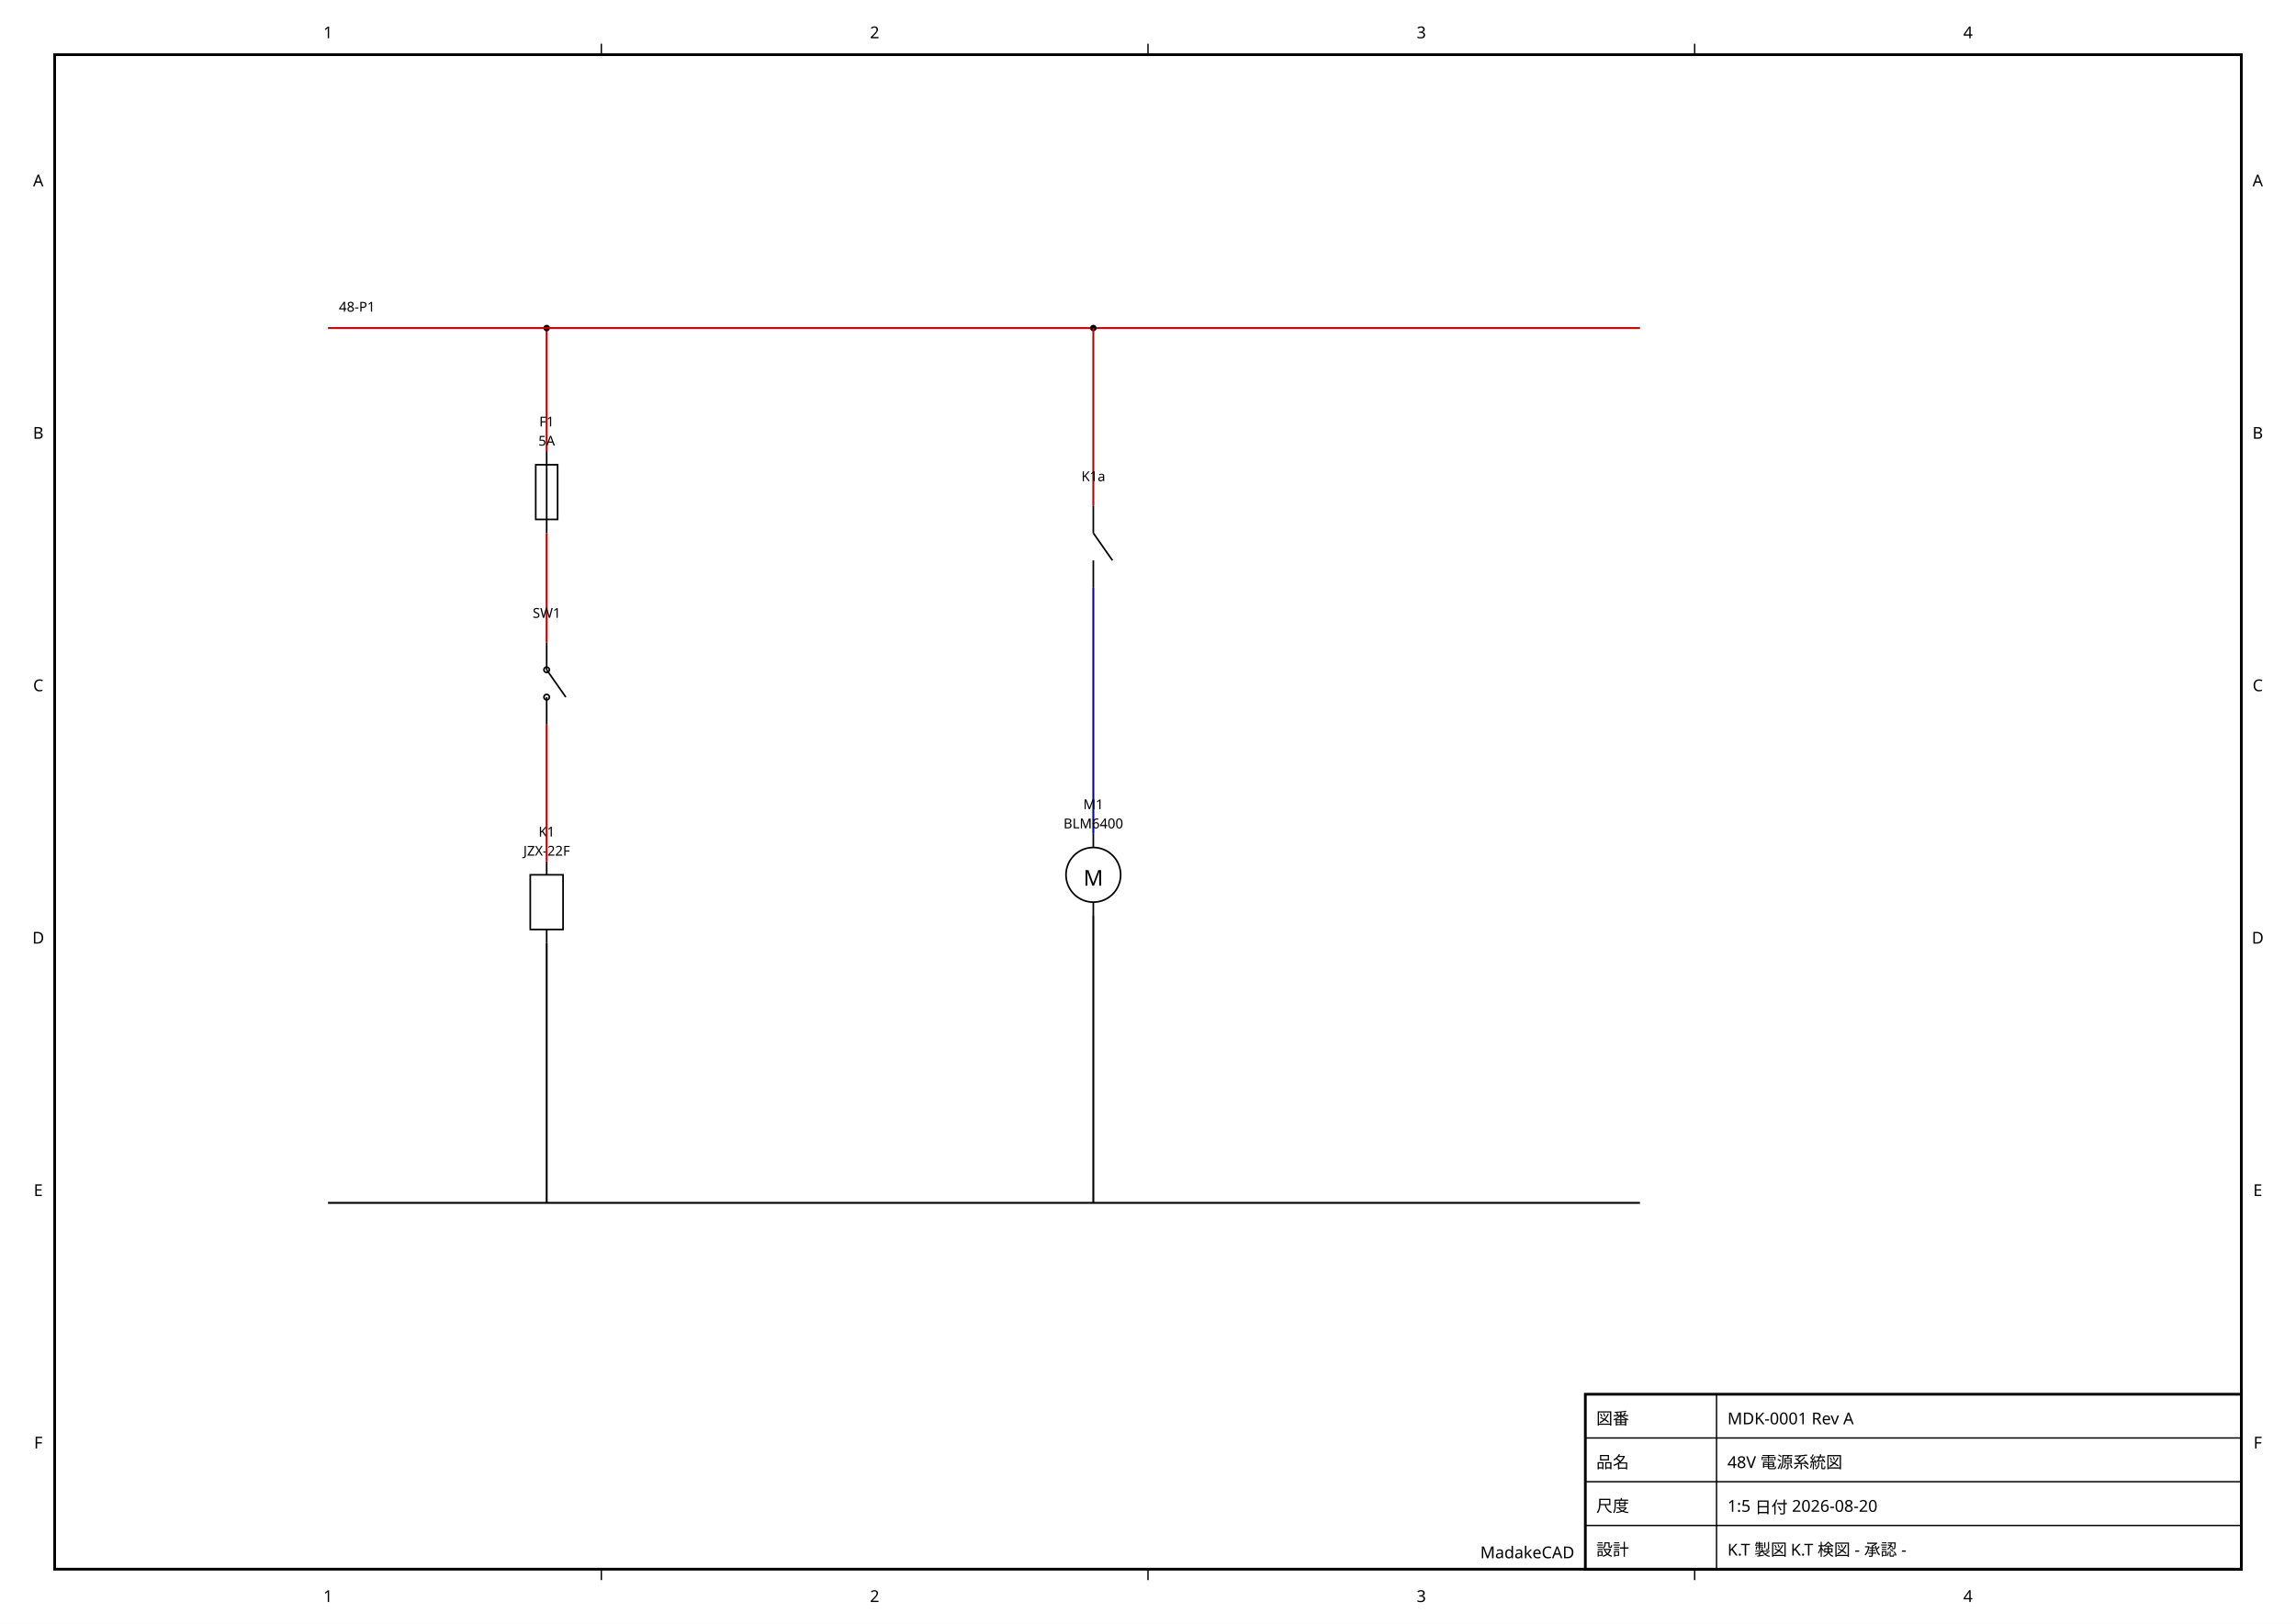
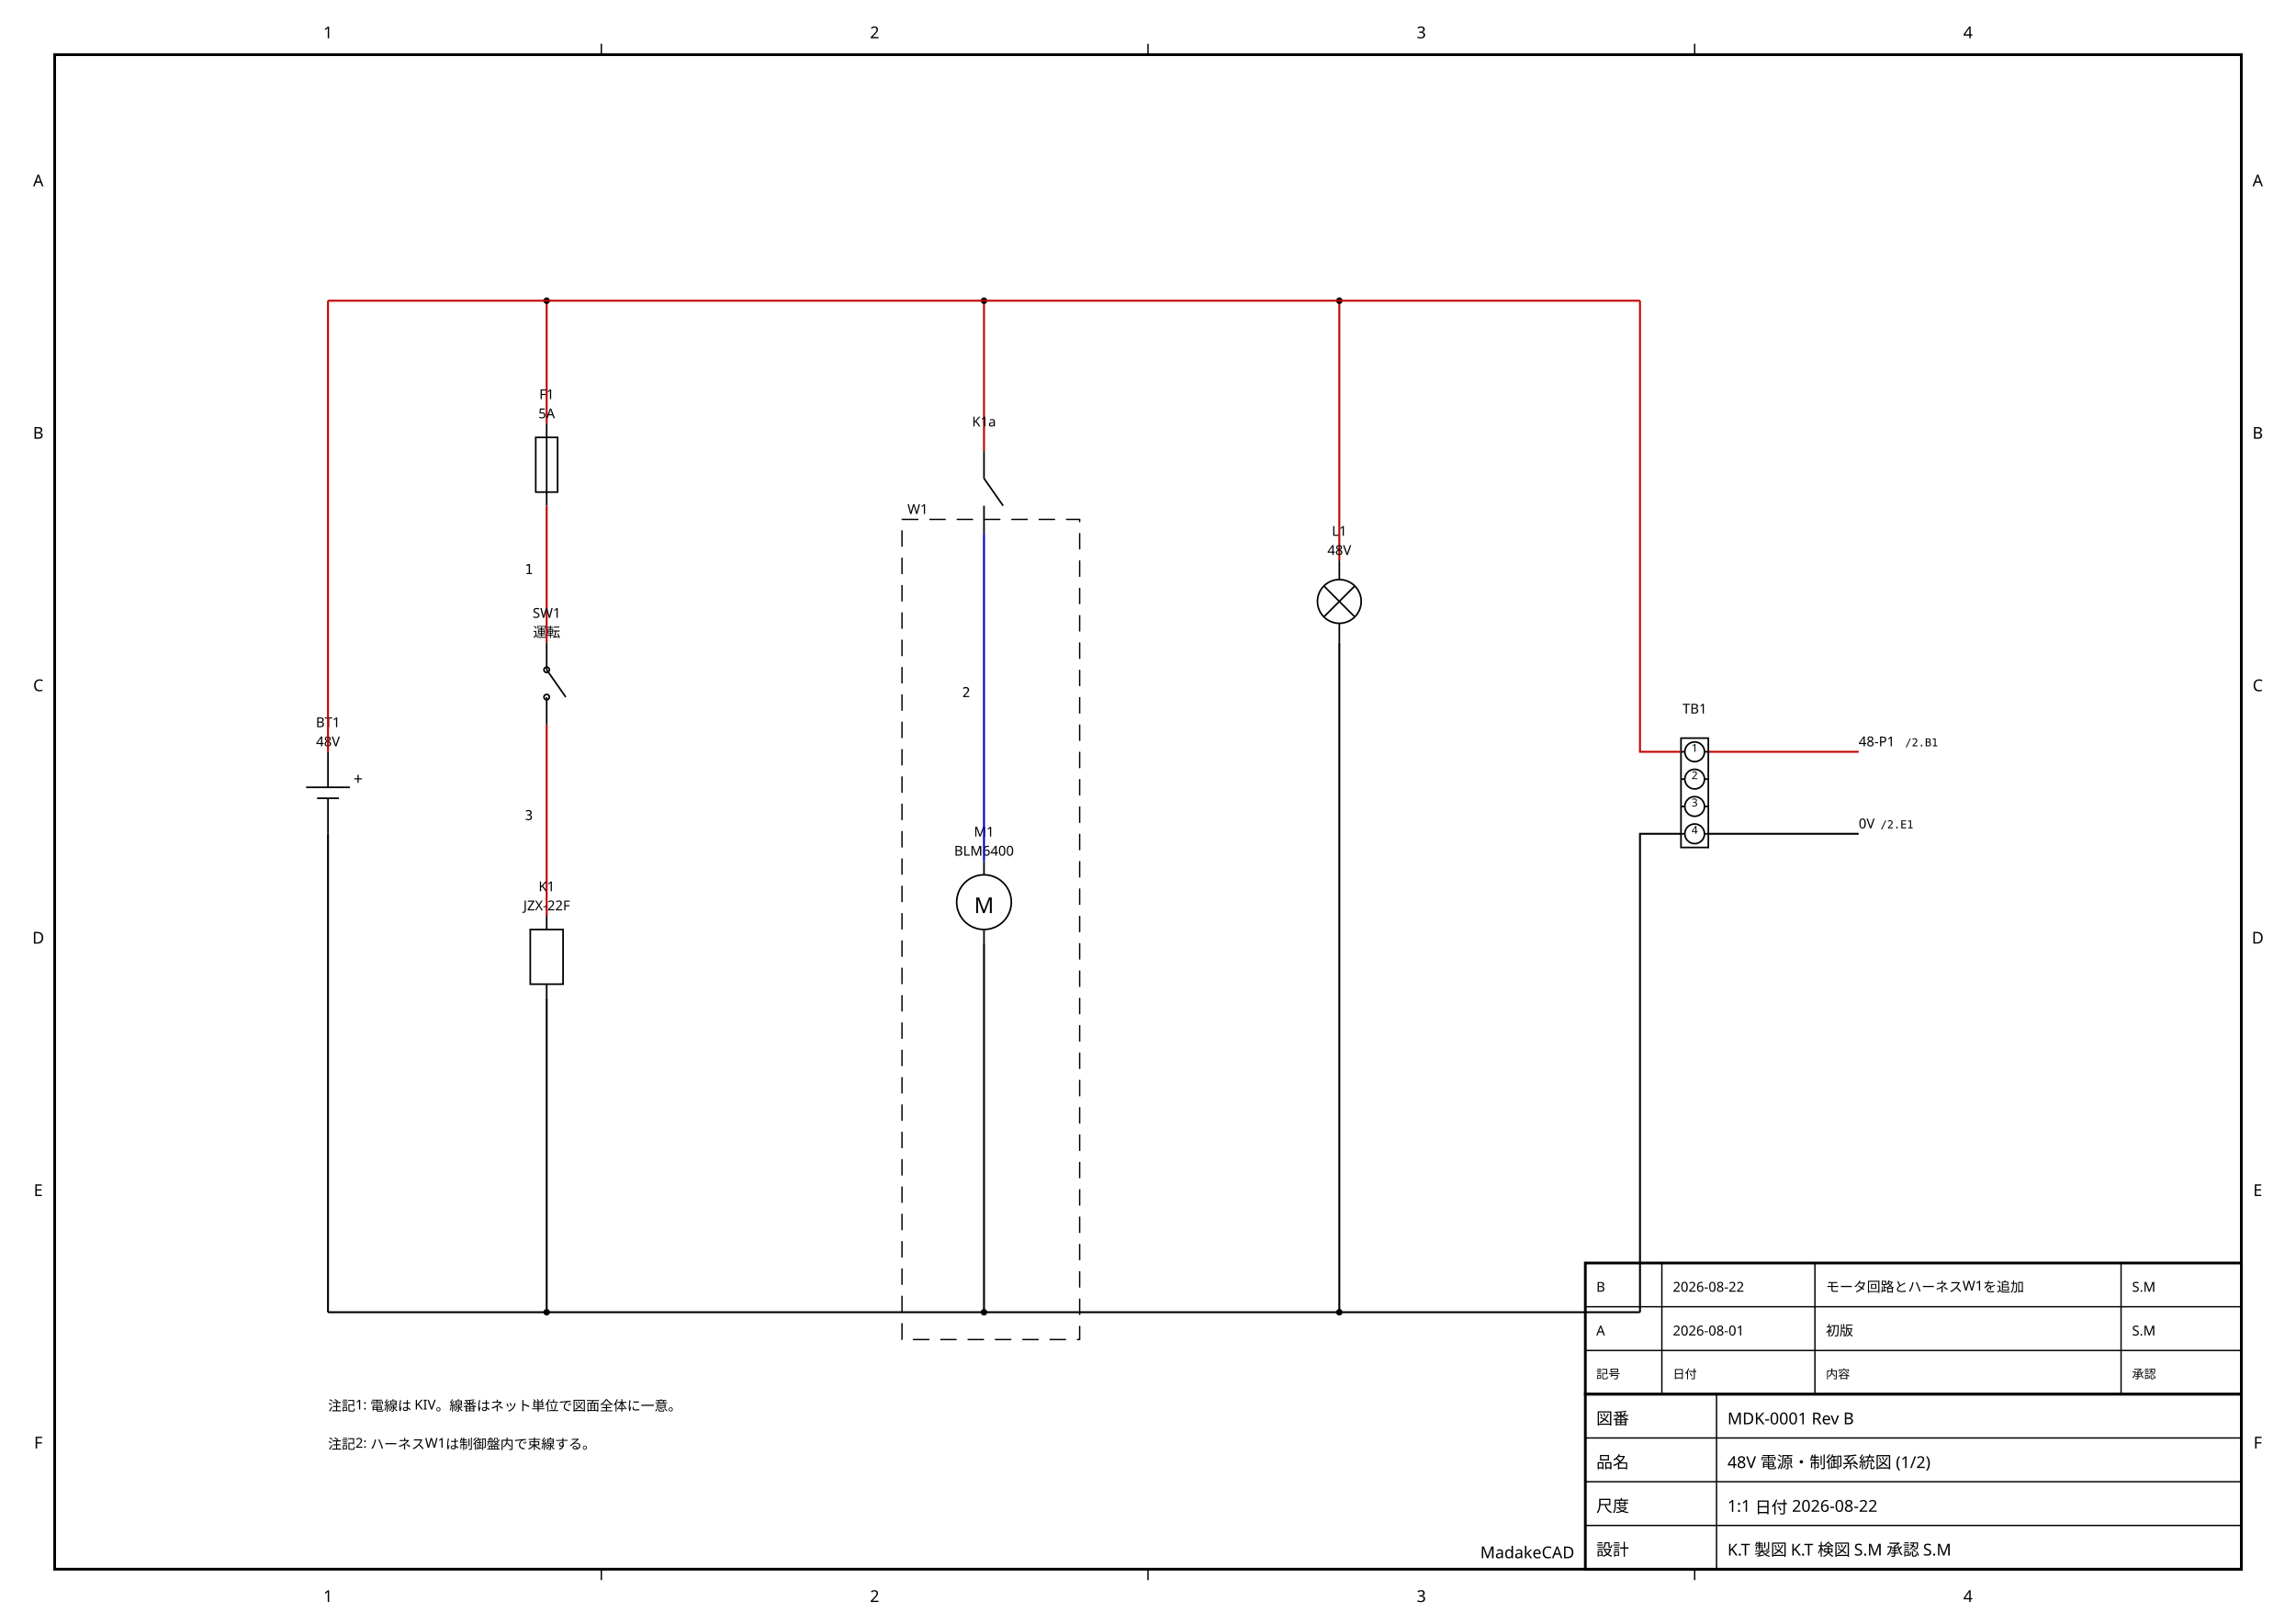
<svg xmlns="http://www.w3.org/2000/svg" width="420mm" height="297mm" viewBox="0 0 420 297">
  <rect x="0" y="0" width="420" height="297" fill="#ffffff" />
  <rect x="10" y="10" width="400" height="277" fill="none" stroke="#000" stroke-width="0.5" />
  <text x="60" y="7" font-size="3" fill="#000" text-anchor="middle" font-family="sans-serif">1</text>
  <text x="60" y="293" font-size="3" fill="#000" text-anchor="middle" font-family="sans-serif">1</text>
  <text x="160" y="7" font-size="3" fill="#000" text-anchor="middle" font-family="sans-serif">2</text>
  <text x="160" y="293" font-size="3" fill="#000" text-anchor="middle" font-family="sans-serif">2</text>
  <line x1="110" y1="8" x2="110" y2="10" stroke="#000" stroke-width="0.250" />
  <line x1="110" y1="287" x2="110" y2="289" stroke="#000" stroke-width="0.250" />
  <text x="260" y="7" font-size="3" fill="#000" text-anchor="middle" font-family="sans-serif">3</text>
  <text x="260" y="293" font-size="3" fill="#000" text-anchor="middle" font-family="sans-serif">3</text>
  <line x1="210" y1="8" x2="210" y2="10" stroke="#000" stroke-width="0.250" />
  <line x1="210" y1="287" x2="210" y2="289" stroke="#000" stroke-width="0.250" />
  <text x="360" y="7" font-size="3" fill="#000" text-anchor="middle" font-family="sans-serif">4</text>
  <text x="360" y="293" font-size="3" fill="#000" text-anchor="middle" font-family="sans-serif">4</text>
  <line x1="310" y1="8" x2="310" y2="10" stroke="#000" stroke-width="0.250" />
  <line x1="310" y1="287" x2="310" y2="289" stroke="#000" stroke-width="0.250" />
  <text x="7" y="34.083" font-size="3" fill="#000" text-anchor="middle" font-family="sans-serif">A</text>
  <text x="413" y="34.083" font-size="3" fill="#000" text-anchor="middle" font-family="sans-serif">A</text>
  <text x="7" y="80.250" font-size="3" fill="#000" text-anchor="middle" font-family="sans-serif">B</text>
  <text x="413" y="80.250" font-size="3" fill="#000" text-anchor="middle" font-family="sans-serif">B</text>
  <text x="7" y="126.417" font-size="3" fill="#000" text-anchor="middle" font-family="sans-serif">C</text>
  <text x="413" y="126.417" font-size="3" fill="#000" text-anchor="middle" font-family="sans-serif">C</text>
  <text x="7" y="172.583" font-size="3" fill="#000" text-anchor="middle" font-family="sans-serif">D</text>
  <text x="413" y="172.583" font-size="3" fill="#000" text-anchor="middle" font-family="sans-serif">D</text>
  <text x="7" y="218.750" font-size="3" fill="#000" text-anchor="middle" font-family="sans-serif">E</text>
  <text x="413" y="218.750" font-size="3" fill="#000" text-anchor="middle" font-family="sans-serif">E</text>
  <text x="7" y="264.917" font-size="3" fill="#000" text-anchor="middle" font-family="sans-serif">F</text>
  <text x="413" y="264.917" font-size="3" fill="#000" text-anchor="middle" font-family="sans-serif">F</text>
-   <rect x="290" y="255" width="120" height="32" fill="#fff" stroke="#000" stroke-width="0.5" />
+   <rect x="290" y="231" width="120" height="24" fill="#fff" stroke="#000" stroke-width="0.500" />
+   <line x1="290" y1="239" x2="410" y2="239" stroke="#000" stroke-width="0.250" />
+   <line x1="290" y1="247" x2="410" y2="247" stroke="#000" stroke-width="0.250" />
+   <line x1="304" y1="231" x2="304" y2="255" stroke="#000" stroke-width="0.250" />
+   <line x1="332" y1="231" x2="332" y2="255" stroke="#000" stroke-width="0.250" />
+   <line x1="388" y1="231" x2="388" y2="255" stroke="#000" stroke-width="0.250" />
+   <text x="292" y="252.100" font-size="2.200" fill="#000" text-anchor="start" font-family="sans-serif">記号</text>
+   <text x="306" y="252.100" font-size="2.200" fill="#000" text-anchor="start" font-family="sans-serif">日付</text>
+   <text x="334" y="252.100" font-size="2.200" fill="#000" text-anchor="start" font-family="sans-serif">内容</text>
+   <text x="390" y="252.100" font-size="2.200" fill="#000" text-anchor="start" font-family="sans-serif">承認</text>
+   <text x="292" y="244.250" font-size="2.500" fill="#000" text-anchor="start" font-family="sans-serif">A</text>
+   <text x="306" y="244.250" font-size="2.500" fill="#000" text-anchor="start" font-family="sans-serif">2026-08-01</text>
+   <text x="334" y="244.250" font-size="2.500" fill="#000" text-anchor="start" font-family="sans-serif">初版</text>
+   <text x="390" y="244.250" font-size="2.500" fill="#000" text-anchor="start" font-family="sans-serif">S.M</text>
+   <text x="292" y="236.250" font-size="2.500" fill="#000" text-anchor="start" font-family="sans-serif">B</text>
+   <text x="306" y="236.250" font-size="2.500" fill="#000" text-anchor="start" font-family="sans-serif">2026-08-22</text>
+   <text x="334" y="236.250" font-size="2.500" fill="#000" text-anchor="start" font-family="sans-serif">モータ回路とハーネスW1を追加</text>
+   <text x="390" y="236.250" font-size="2.500" fill="#000" text-anchor="start" font-family="sans-serif">S.M</text>
+   <rect x="290" y="255" width="120" height="32" fill="#fff" stroke="#000" stroke-width="0.500" />
  <line x1="290" y1="263" x2="410" y2="263" stroke="#000" stroke-width="0.250" />
  <line x1="290" y1="271" x2="410" y2="271" stroke="#000" stroke-width="0.250" />
  <line x1="290" y1="279" x2="410" y2="279" stroke="#000" stroke-width="0.250" />
  <line x1="314" y1="255" x2="314" y2="287" stroke="#000" stroke-width="0.250" />
  <text x="292" y="260.500" font-size="3" fill="#000" text-anchor="start" font-family="sans-serif">図番</text>
-   <text x="316" y="260.500" font-size="3" fill="#000" text-anchor="start" font-family="sans-serif">MDK-0001  Rev A</text>
+   <text x="316" y="260.500" font-size="3" fill="#000" text-anchor="start" font-family="sans-serif">MDK-0001  Rev B</text>
  <text x="292" y="268.500" font-size="3" fill="#000" text-anchor="start" font-family="sans-serif">品名</text>
-   <text x="316" y="268.500" font-size="3" fill="#000" text-anchor="start" font-family="sans-serif">48V 電源系統図</text>
+   <text x="316" y="268.500" font-size="3" fill="#000" text-anchor="start" font-family="sans-serif">48V 電源・制御系統図  (1/2)</text>
  <text x="292" y="276.500" font-size="3" fill="#000" text-anchor="start" font-family="sans-serif">尺度</text>
-   <text x="316" y="276.500" font-size="3" fill="#000" text-anchor="start" font-family="sans-serif">1:5    日付 2026-08-20</text>
+   <text x="316" y="276.500" font-size="3" fill="#000" text-anchor="start" font-family="sans-serif">1:1    日付 2026-08-22</text>
  <text x="292" y="284.500" font-size="3" fill="#000" text-anchor="start" font-family="sans-serif">設計</text>
-   <text x="316" y="284.500" font-size="3" fill="#000" text-anchor="start" font-family="sans-serif">K.T  製図 K.T  検図 -  承認 -</text>
+   <text x="316" y="284.500" font-size="3" fill="#000" text-anchor="start" font-family="sans-serif">K.T  製図 K.T  検図 S.M  承認 S.M</text>
  <text x="288" y="285" font-size="3" fill="#000" text-anchor="end" font-family="sans-serif">MadakeCAD</text>
-   <polyline points="60,220 300,220" fill="none" stroke="#000000" stroke-width="0.350" />
-   <polyline points="100,172.500 100,220" fill="none" stroke="#000000" stroke-width="0.350" />
-   <polyline points="100,97.500 100,117.500" fill="none" stroke="#c00000" stroke-width="0.350" />
-   <polyline points="200,107.500 200,152.500" fill="none" stroke="#0000c0" stroke-width="0.350" />
-   <polyline points="100,60 100,82.500" fill="none" stroke="#c00000" stroke-width="0.350" />
-   <polygon points="103,160 103,170 97,170 97,160" fill="none" stroke="#000" stroke-width="0.300" />
-   <polyline points="100,157.500 100,160" fill="none" stroke="#000" stroke-width="0.300" />
-   <polyline points="100,170 100,172.500" fill="none" stroke="#000" stroke-width="0.300" />
-   <text x="100" y="153" font-size="2.500" fill="#000" text-anchor="middle" font-family="sans-serif">K1</text>
-   <text x="100" y="156.500" font-size="2.500" fill="#000" text-anchor="middle" font-family="sans-serif">JZX-22F</text>
-   <polyline points="100,132.500 100,157.500" fill="none" stroke="#c00000" stroke-width="0.350" />
-   <polyline points="200,167.500 200,220" fill="none" stroke="#000000" stroke-width="0.350" />
-   <circle cx="100" cy="60" r="0.6" fill="#000" />
+   <polygon points="165,95 197.500,95 197.500,245 165,245" fill="none" stroke="#000" stroke-width="0.250" stroke-dasharray="3 2" />
+   <text x="166" y="94" font-size="2.500" fill="#000" text-anchor="start" font-family="sans-serif">W1</text>
+   <polyline points="60,240 300,240" fill="none" stroke="#000000" stroke-width="0.350" />
+   <polyline points="60,152.500 60,240" fill="none" stroke="#000000" stroke-width="0.350" />
+   <polyline points="100,55 100,77.500" fill="none" stroke="#c00000" stroke-width="0.350" />
+   <polyline points="180,55 180,82.500" fill="none" stroke="#c00000" stroke-width="0.350" />
+   <polyline points="245,55 245,102.500" fill="none" stroke="#c00000" stroke-width="0.350" />
+   <circle cx="245" cy="240" r="0.6" fill="#000" />
+   <circle cx="100" cy="55" r="0.6" fill="#000" />
+   <circle cx="245" cy="110" r="4" fill="none" stroke="#000" stroke-width="0.300" />
+   <polyline points="247.830,107.170 242.170,112.830" fill="none" stroke="#000" stroke-width="0.300" />
+   <polyline points="242.170,107.170 247.830,112.830" fill="none" stroke="#000" stroke-width="0.300" />
+   <polyline points="245,102.500 245,106" fill="none" stroke="#000" stroke-width="0.300" />
+   <polyline points="245,114 245,117.500" fill="none" stroke="#000" stroke-width="0.300" />
+   <text x="245" y="98" font-size="2.500" fill="#000" text-anchor="middle" font-family="sans-serif">L1</text>
+   <text x="245" y="101.500" font-size="2.500" fill="#000" text-anchor="middle" font-family="sans-serif">48V</text>
+   <polyline points="312.500,137.500 340,137.500" fill="none" stroke="#c00000" stroke-width="0.350" />
+   <circle cx="180" cy="165" r="5" fill="none" stroke="#000" stroke-width="0.300" />
+   <text x="180" y="167" font-size="4" fill="#000" text-anchor="middle" font-family="sans-serif">M</text>
+   <polyline points="180,157.500 180,160" fill="none" stroke="#000" stroke-width="0.300" />
+   <polyline points="180,170 180,172.500" fill="none" stroke="#000" stroke-width="0.300" />
+   <text x="180" y="153" font-size="2.500" fill="#000" text-anchor="middle" font-family="sans-serif">M1</text>
+   <text x="180" y="156.500" font-size="2.500" fill="#000" text-anchor="middle" font-family="sans-serif">BLM6400</text>
+   <polyline points="180,172.500 180,240" fill="none" stroke="#000000" stroke-width="0.350" />
+   <circle cx="245" cy="55" r="0.6" fill="#000" />
+   <polyline points="100,182.500 100,240" fill="none" stroke="#000000" stroke-width="0.350" />
+   <text x="60" y="258" font-size="2.500" fill="#000" text-anchor="start" font-family="sans-serif">注記1: 電線は KIV。線番はネット単位で図面全体に一意。</text>
+   <text x="60" y="265" font-size="2.500" fill="#000" text-anchor="start" font-family="sans-serif">注記2: ハーネスW1は制御盤内で束線する。</text>
+   <polygon points="307.500,135 312.500,135 312.500,155 307.500,155" fill="none" stroke="#000" stroke-width="0.300" />
+   <circle cx="310" cy="137.500" r="1.800" fill="none" stroke="#000" stroke-width="0.300" />
+   <text x="310" y="137.500" font-size="2" fill="#000" text-anchor="middle" font-family="sans-serif">1</text>
+   <polyline points="307.500,137.500 308.200,137.500" fill="none" stroke="#000" stroke-width="0.300" />
+   <polyline points="311.800,137.500 312.500,137.500" fill="none" stroke="#000" stroke-width="0.300" />
+   <circle cx="310" cy="142.500" r="1.800" fill="none" stroke="#000" stroke-width="0.300" />
+   <text x="310" y="142.500" font-size="2" fill="#000" text-anchor="middle" font-family="sans-serif">2</text>
+   <polyline points="307.500,142.500 308.200,142.500" fill="none" stroke="#000" stroke-width="0.300" />
+   <polyline points="311.800,142.500 312.500,142.500" fill="none" stroke="#000" stroke-width="0.300" />
+   <circle cx="310" cy="147.500" r="1.800" fill="none" stroke="#000" stroke-width="0.300" />
+   <text x="310" y="147.500" font-size="2" fill="#000" text-anchor="middle" font-family="sans-serif">3</text>
+   <polyline points="307.500,147.500 308.200,147.500" fill="none" stroke="#000" stroke-width="0.300" />
+   <polyline points="311.800,147.500 312.500,147.500" fill="none" stroke="#000" stroke-width="0.300" />
+   <circle cx="310" cy="152.500" r="1.800" fill="none" stroke="#000" stroke-width="0.300" />
+   <text x="310" y="152.500" font-size="2" fill="#000" text-anchor="middle" font-family="sans-serif">4</text>
+   <polyline points="307.500,152.500 308.200,152.500" fill="none" stroke="#000" stroke-width="0.300" />
+   <polyline points="311.800,152.500 312.500,152.500" fill="none" stroke="#000" stroke-width="0.300" />
+   <text x="310" y="130.500" font-size="2.500" fill="#000" text-anchor="middle" font-family="sans-serif">TB1</text>
+   <polyline points="100,132.500 100,167.500" fill="none" stroke="#c00000" stroke-width="0.350" />
+   <polyline points="60,137.500 60,144" fill="none" stroke="#000" stroke-width="0.300" />
+   <polyline points="60,146 60,152.500" fill="none" stroke="#000" stroke-width="0.300" />
+   <polyline points="64,144 56,144" fill="none" stroke="#000" stroke-width="0.300" />
+   <polyline points="62,146 58,146" fill="none" stroke="#000" stroke-width="0.300" />
+   <text x="65.500" y="143.500" font-size="3" fill="#000" text-anchor="middle" font-family="sans-serif">+</text>
+   <text x="60" y="133" font-size="2.500" fill="#000" text-anchor="middle" font-family="sans-serif">BT1</text>
+   <text x="60" y="136.500" font-size="2.500" fill="#000" text-anchor="middle" font-family="sans-serif">48V</text>
+   <polygon points="102,80 102,90 98,90 98,80" fill="none" stroke="#000" stroke-width="0.300" />
+   <polyline points="100,77.500 100,92.500" fill="none" stroke="#000" stroke-width="0.300" />
+   <text x="100" y="73" font-size="2.500" fill="#000" text-anchor="middle" font-family="sans-serif">F1</text>
+   <text x="100" y="76.500" font-size="2.500" fill="#000" text-anchor="middle" font-family="sans-serif">5A</text>
+   <polyline points="312.500,152.500 340,152.500" fill="none" stroke="#000000" stroke-width="0.350" />
+   <polyline points="60,55 60,137.500" fill="none" stroke="#c00000" stroke-width="0.350" />
+   <polygon points="103,170 103,180 97,180 97,170" fill="none" stroke="#000" stroke-width="0.300" />
+   <polyline points="100,167.500 100,170" fill="none" stroke="#000" stroke-width="0.300" />
+   <polyline points="100,180 100,182.500" fill="none" stroke="#000" stroke-width="0.300" />
+   <text x="100" y="163" font-size="2.500" fill="#000" text-anchor="middle" font-family="sans-serif">K1</text>
+   <text x="100" y="166.500" font-size="2.500" fill="#000" text-anchor="middle" font-family="sans-serif">JZX-22F</text>
+   <polyline points="300,240 300,152.500 307.500,152.500" fill="none" stroke="#000000" stroke-width="0.350" />
+   <polyline points="180,97.500 180,157.500" fill="none" stroke="#0000c0" stroke-width="0.350" />
+   <circle cx="180" cy="55" r="0.6" fill="#000" />
+   <polyline points="180,82.500 180,87.500" fill="none" stroke="#000" stroke-width="0.300" />
+   <polyline points="180,92.500 180,97.500" fill="none" stroke="#000" stroke-width="0.300" />
+   <polyline points="180,87.500 183.500,92.500" fill="none" stroke="#000" stroke-width="0.300" />
+   <text x="180" y="78" font-size="2.500" fill="#000" text-anchor="middle" font-family="sans-serif">K1a</text>
+   <text x="340" y="136.500" font-size="2.500" fill="#000" text-anchor="start" font-family="sans-serif">48-P1</text>
+   <text x="348.500" y="136.500" font-size="2" fill="#000" text-anchor="start" font-family="monospace">/2.B1</text>
+   <polyline points="100,92.500 100,117.500" fill="none" stroke="#c00000" stroke-width="0.350" />
+   <circle cx="180" cy="240" r="0.6" fill="#000" />
+   <polyline points="300,55 300,137.500 307.500,137.500" fill="none" stroke="#c00000" stroke-width="0.350" />
+   <polyline points="245,117.500 245,240" fill="none" stroke="#000000" stroke-width="0.350" />
  <polyline points="100,117.500 100,122.500" fill="none" stroke="#000" stroke-width="0.300" />
  <polyline points="100,127.500 100,132.500" fill="none" stroke="#000" stroke-width="0.300" />
  <polyline points="100,122.500 103.500,127.500" fill="none" stroke="#000" stroke-width="0.300" />
  <circle cx="100" cy="122.500" r="0.500" fill="none" stroke="#000" stroke-width="0.300" />
  <circle cx="100" cy="127.500" r="0.500" fill="none" stroke="#000" stroke-width="0.300" />
  <text x="100" y="113" font-size="2.500" fill="#000" text-anchor="middle" font-family="sans-serif">SW1</text>
-   <polyline points="60,60 300,60" fill="none" stroke="#c00000" stroke-width="0.350" />
-   <circle cx="200" cy="60" r="0.6" fill="#000" />
-   <polygon points="102,85 102,95 98,95 98,85" fill="none" stroke="#000" stroke-width="0.300" />
-   <polyline points="100,82.500 100,97.500" fill="none" stroke="#000" stroke-width="0.300" />
-   <text x="100" y="78" font-size="2.500" fill="#000" text-anchor="middle" font-family="sans-serif">F1</text>
-   <text x="100" y="81.500" font-size="2.500" fill="#000" text-anchor="middle" font-family="sans-serif">5A</text>
-   <circle cx="200" cy="160" r="5" fill="none" stroke="#000" stroke-width="0.300" />
-   <text x="200" y="162" font-size="4" fill="#000" text-anchor="middle" font-family="sans-serif">M</text>
-   <polyline points="200,152.500 200,155" fill="none" stroke="#000" stroke-width="0.300" />
-   <polyline points="200,165 200,167.500" fill="none" stroke="#000" stroke-width="0.300" />
-   <text x="200" y="148" font-size="2.500" fill="#000" text-anchor="middle" font-family="sans-serif">M1</text>
-   <text x="200" y="151.500" font-size="2.500" fill="#000" text-anchor="middle" font-family="sans-serif">BLM6400</text>
-   <polyline points="200,60 200,92.500" fill="none" stroke="#c00000" stroke-width="0.350" />
-   <text x="62" y="57" font-size="2.500" fill="#000" text-anchor="start" font-family="sans-serif">48-P1</text>
-   <polyline points="200,92.500 200,97.500" fill="none" stroke="#000" stroke-width="0.300" />
-   <polyline points="200,102.500 200,107.500" fill="none" stroke="#000" stroke-width="0.300" />
-   <polyline points="200,97.500 203.500,102.500" fill="none" stroke="#000" stroke-width="0.300" />
-   <text x="200" y="88" font-size="2.500" fill="#000" text-anchor="middle" font-family="sans-serif">K1a</text>
+   <text x="100" y="116.500" font-size="2.500" fill="#000" text-anchor="middle" font-family="sans-serif">運転</text>
+   <polyline points="60,55 300,55" fill="none" stroke="#c00000" stroke-width="0.350" />
+   <text x="340" y="151.500" font-size="2.500" fill="#000" text-anchor="start" font-family="sans-serif">0V</text>
+   <text x="344" y="151.500" font-size="2" fill="#000" text-anchor="start" font-family="monospace">/2.E1</text>
+   <circle cx="100" cy="240" r="0.6" fill="#000" />
+   <text x="97.500" y="150" font-size="2.500" fill="#000" text-anchor="end" font-family="monospace">3</text>
+   <text x="177.500" y="127.500" font-size="2.500" fill="#000" text-anchor="end" font-family="monospace">2</text>
+   <text x="97.500" y="105" font-size="2.500" fill="#000" text-anchor="end" font-family="monospace">1</text>
</svg>
